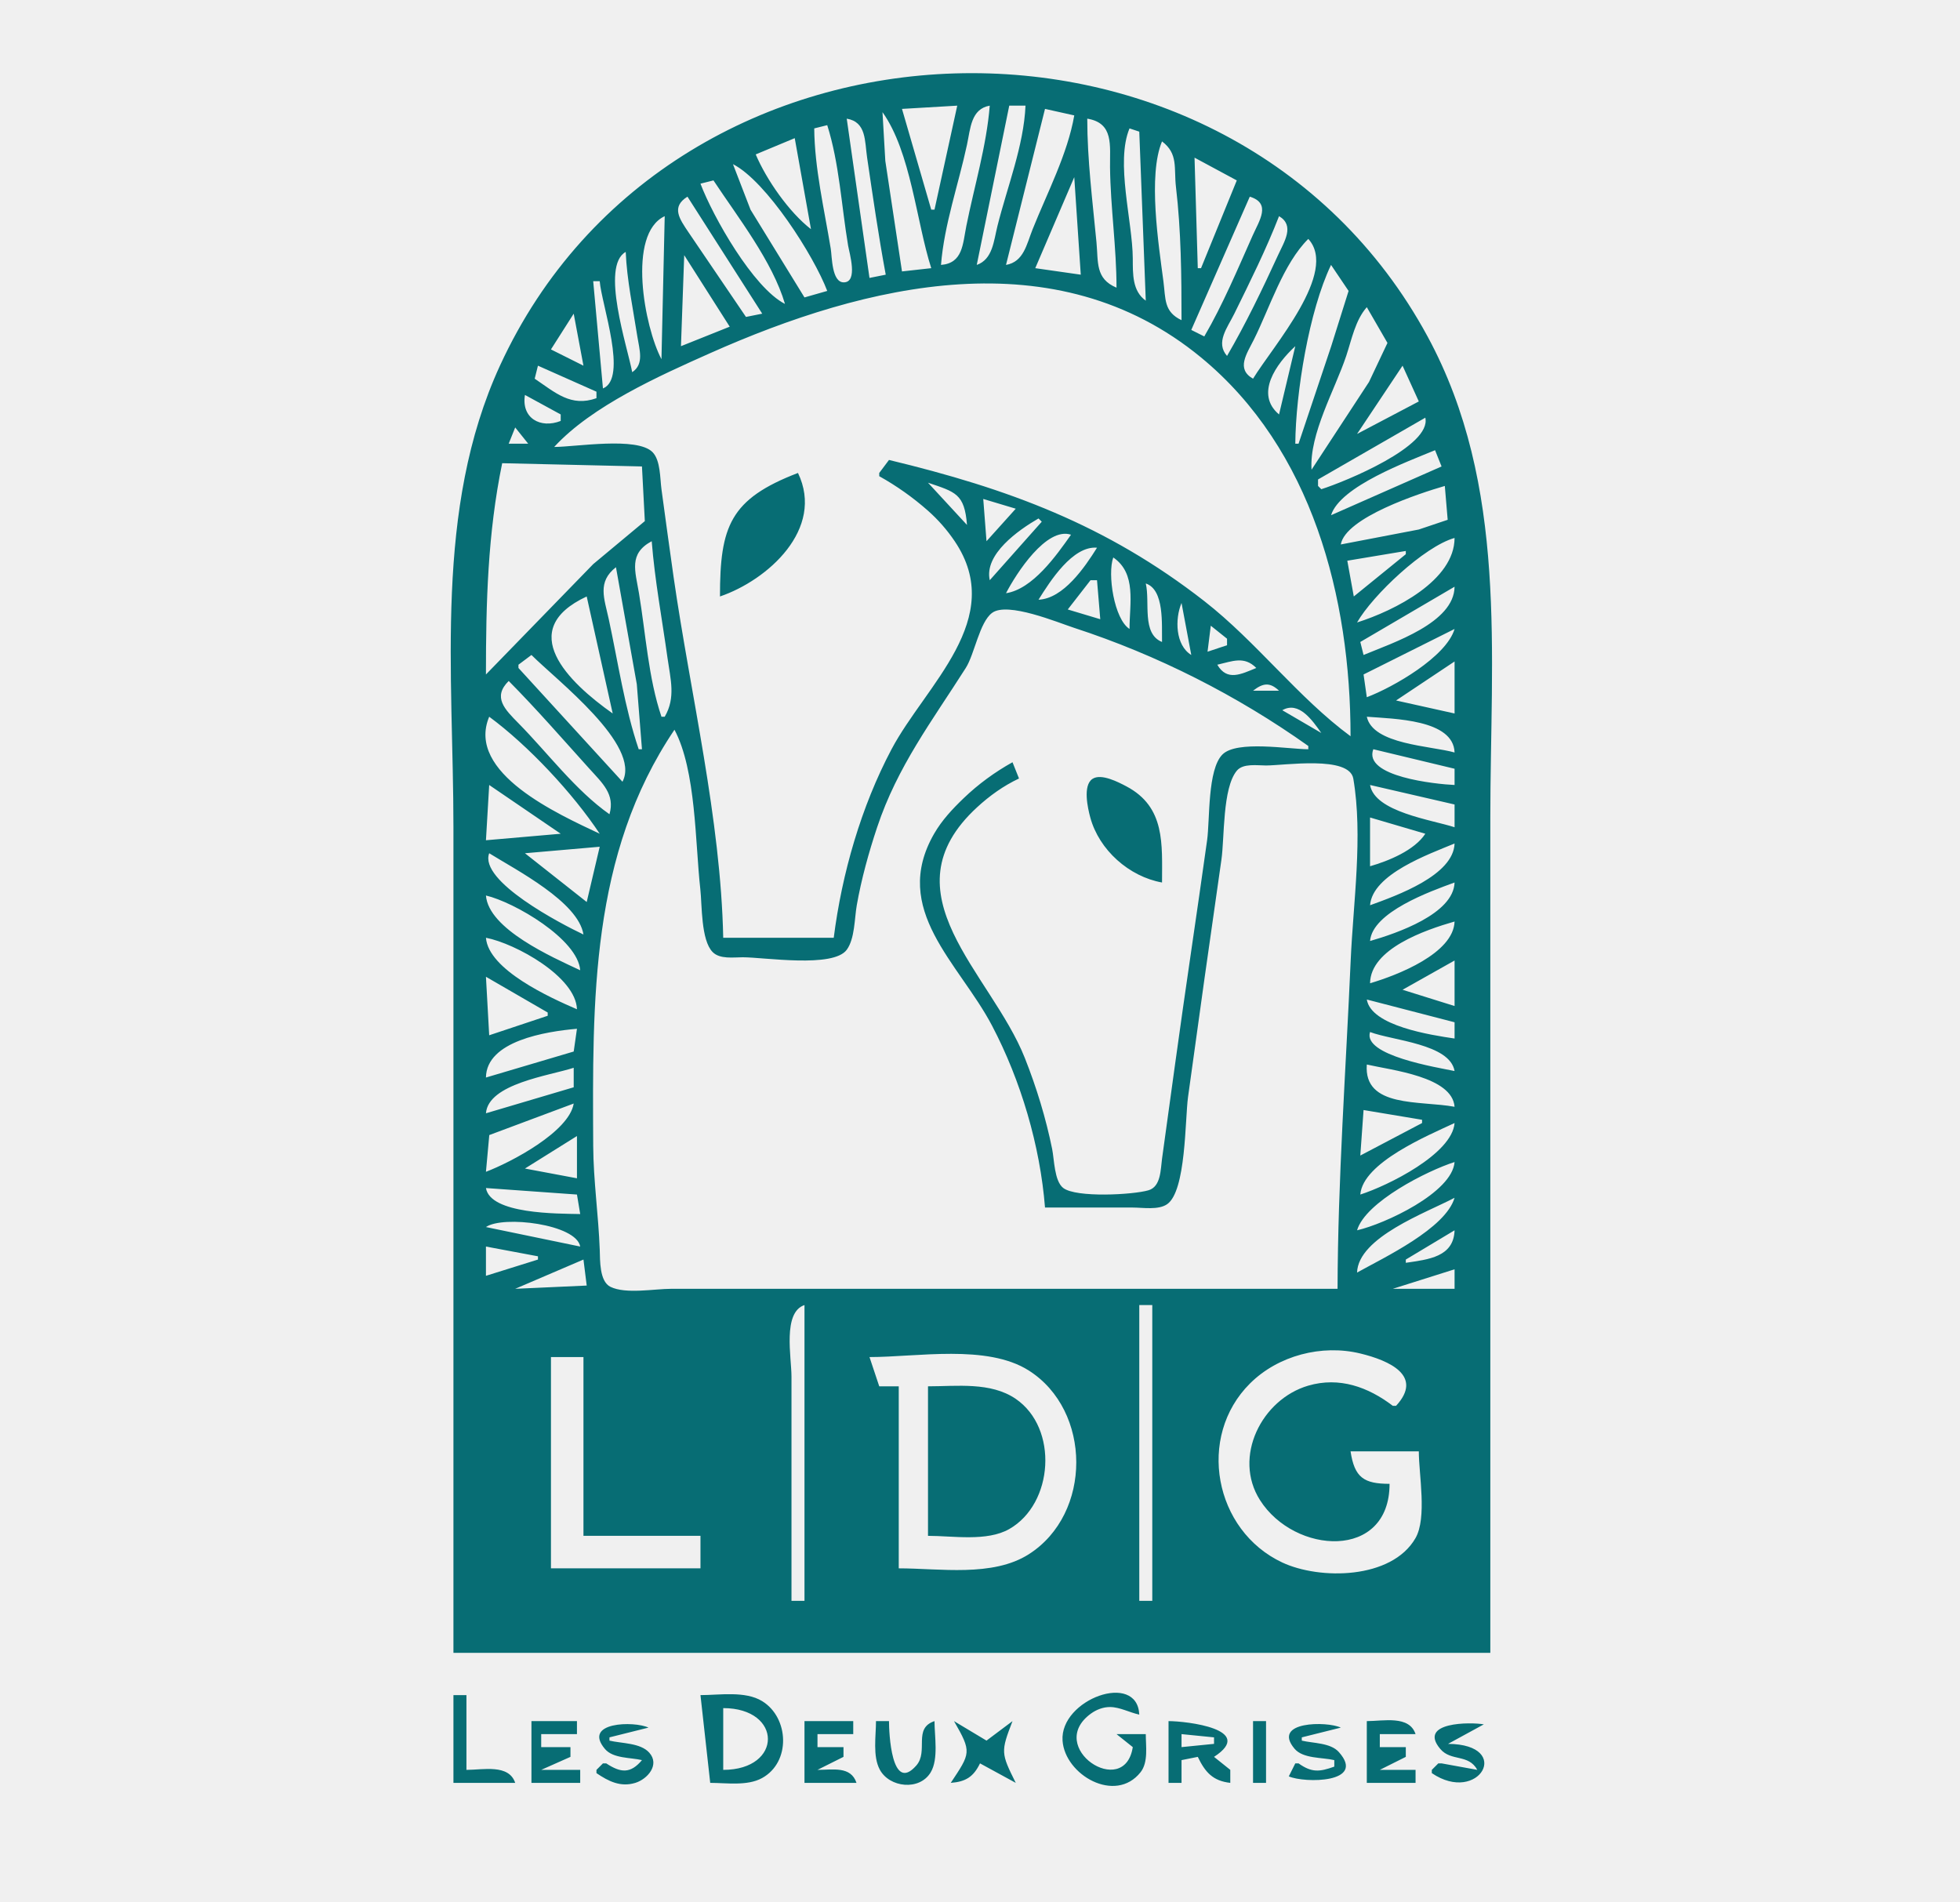
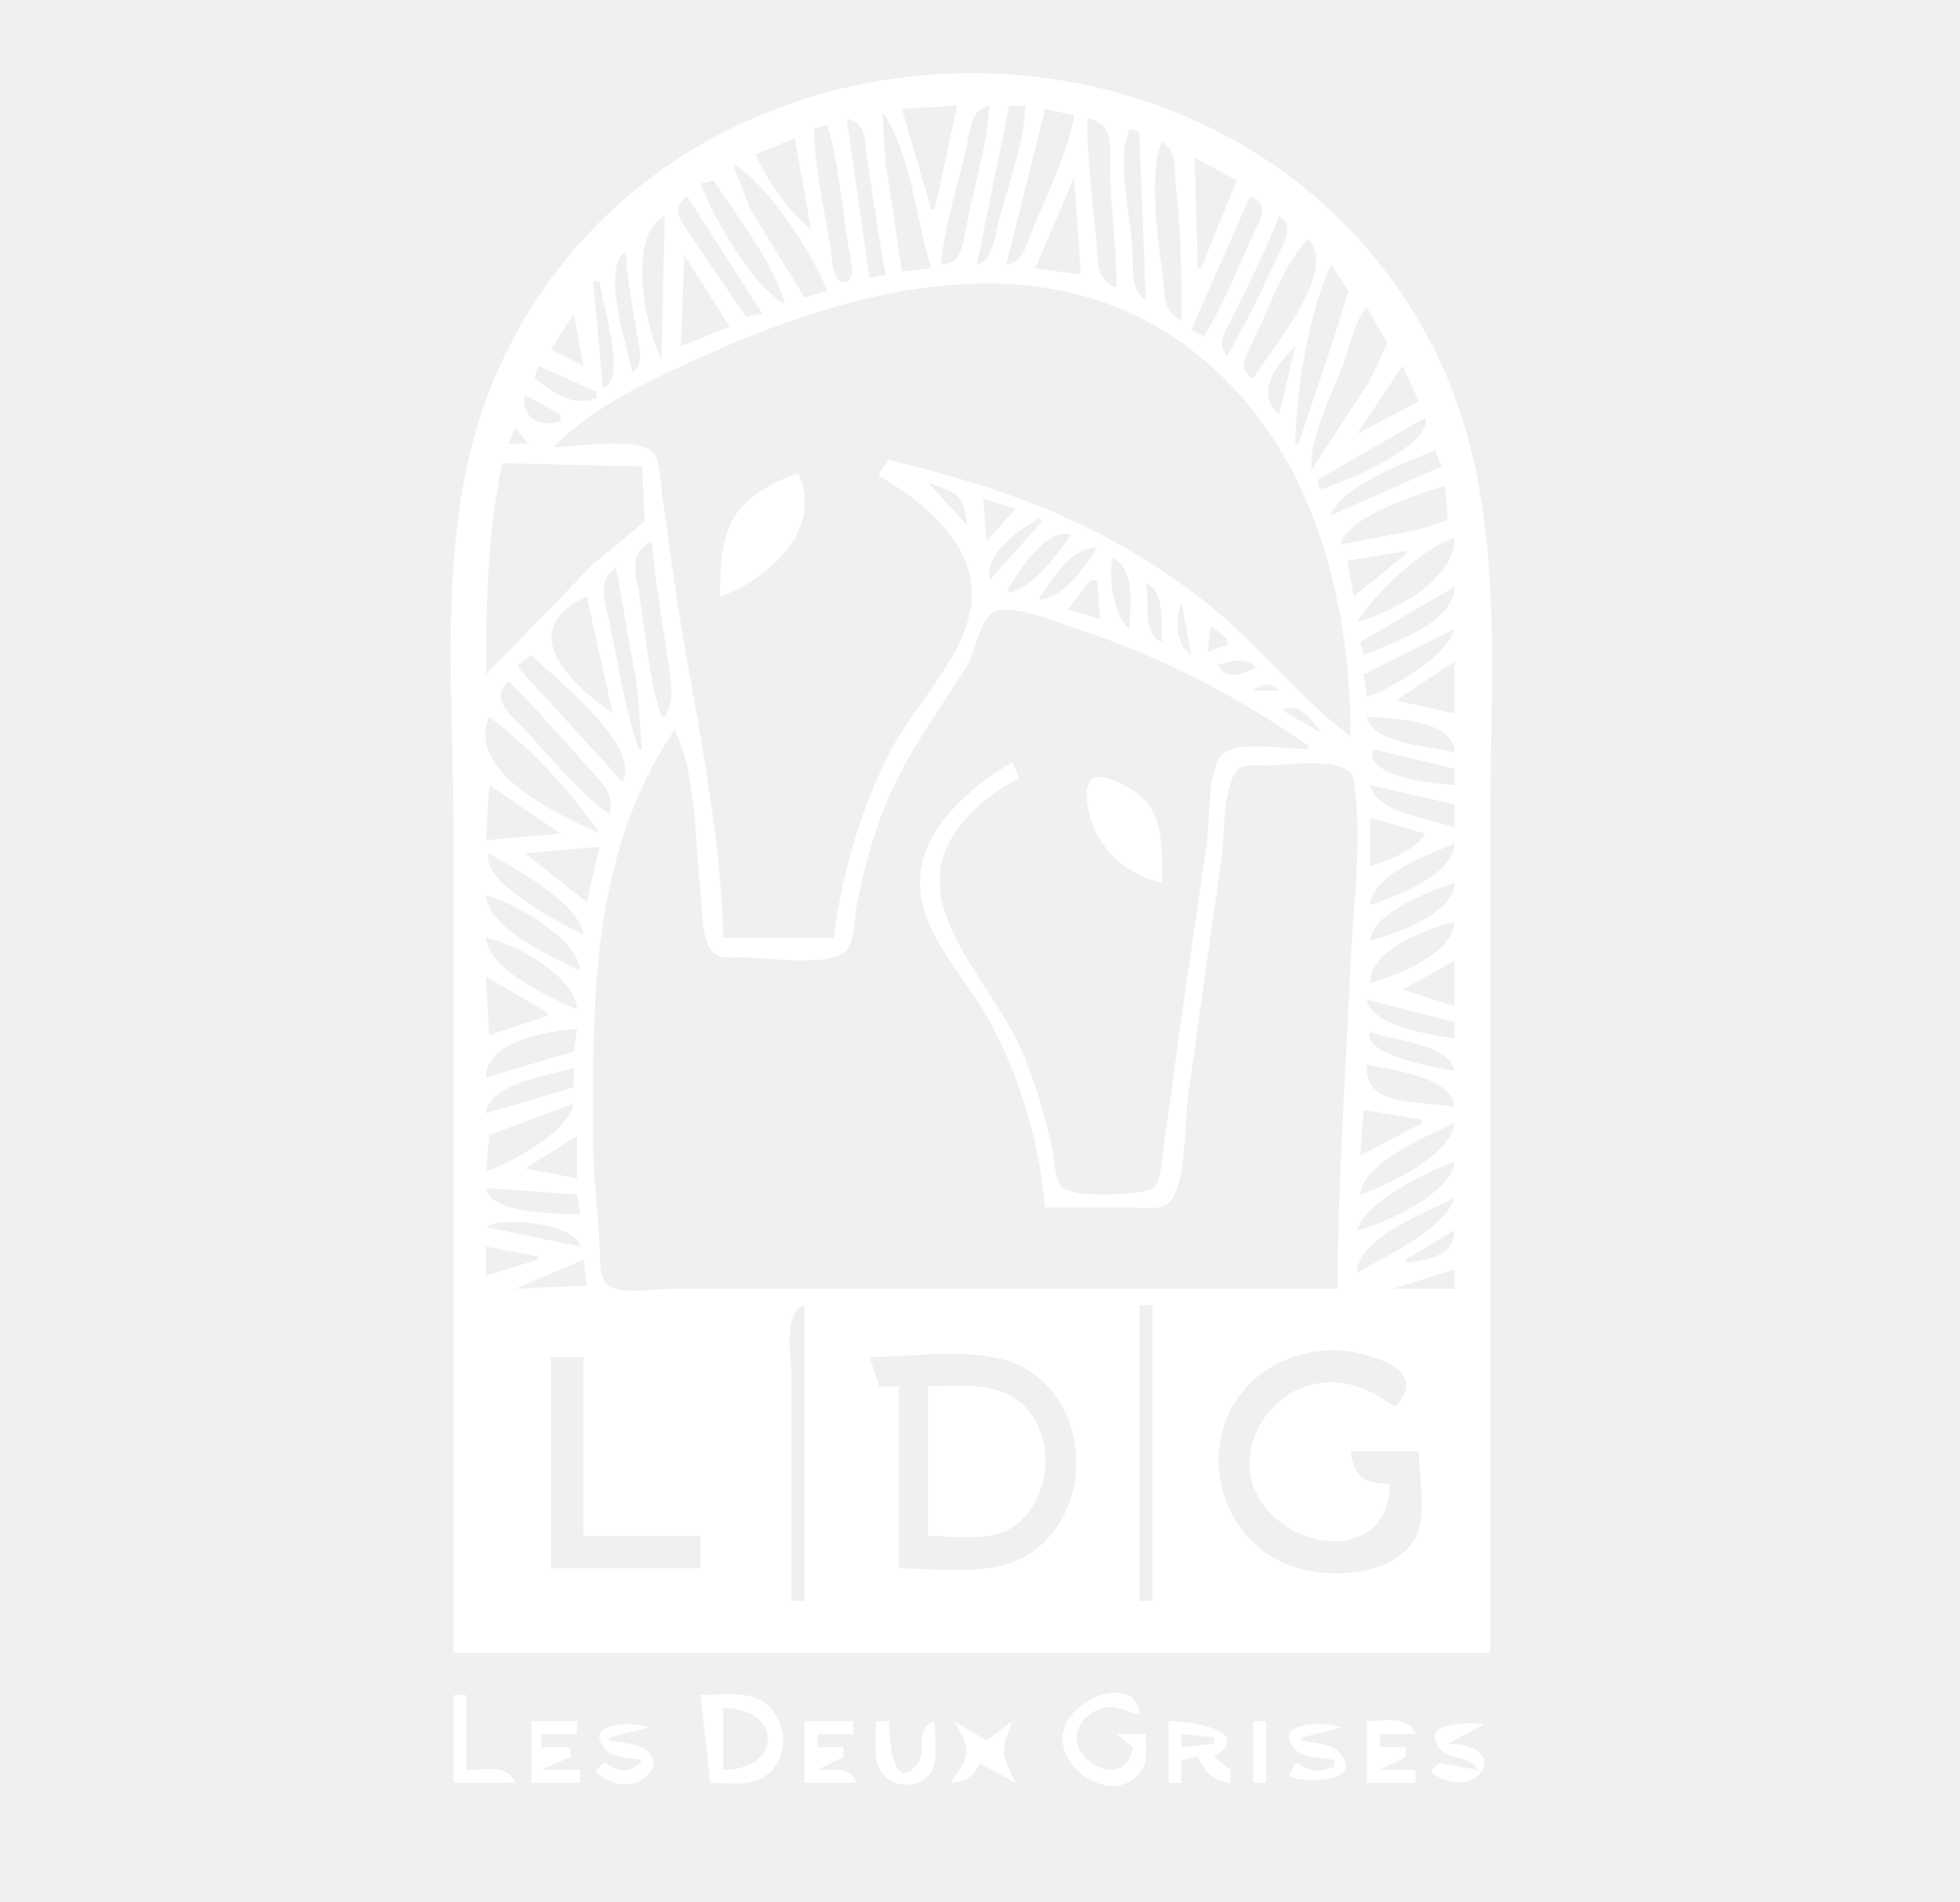
<svg xmlns="http://www.w3.org/2000/svg" version="1.1" id="svg1" width="603" height="585" viewBox="0 0 603 585">
  <defs id="defs1" />
  <g id="g1">
-     <path style="fill:#076d74;stroke:none" d="m 139.501,508.504 h 319 v -257 c 0,-50.326 5.557,-102.132 -19.309,-148 -60.612,-111.806 -232.102,-106.973 -285.383,9 -20.327,44.243 -14.309,94.606 -14.309,142 v 254 m 155,-476 -7,32 h -1 l -9,-31 17,-1 m 10,0 c -0.988,12.413 -4.76,24.805 -7.2,37 -1.126,5.63 -1.077,11.464 -7.8,12 0.992,-12.471 5.385,-24.793 8,-37 1.067,-4.982 1.216,-10.996 7,-12 m 11,0 c -0.54,12.383 -5.63,25.018 -8.627,37 -1.144,4.575 -1.453,10.288 -6.373,12 l 10,-49 h 5 m 15,3 c -2.034,11.822 -8.351,23.874 -12.8,35 -1.856,4.641 -2.733,10.054 -8.2,11 l 12,-48 9,2 m -59,-1 c 8.736,12.245 10.407,33.637 15,48 l -9,1 -5.13,-34 -0.87,-15 m 1,50 -5,1 -7,-49 c 6.065,1.012 5.513,6.849 6.272,12 1.768,11.999 3.507,24.078 5.728,36 m 71,4 c -6.566,-2.762 -5.579,-7.813 -6.17,-14 -1.204,-12.604 -2.83,-25.325 -2.83,-38 8.208,1.344 6.923,8.196 7.004,15 0.147,12.332 1.996,24.645 1.996,37 m -89,-50 c 3.713,11.74 4.378,24.861 6.414,37 0.388,2.315 3.167,11.364 -1.334,11.364 -3.709,0 -3.596,-7.905 -3.999,-10.364 -1.98,-12.068 -4.979,-24.765 -5.08,-37 l 4,-1 m 93,1 3,1 2,52 c -4.166,-2.97 -3.976,-8.213 -3.999,-13 -0.055,-11.345 -5.371,-29.584 -1.001,-40 m -103,3 5,28 c -6.696,-5.167 -13.709,-15.216 -17,-23 l 12,-5 m 113,1 c 5.054,3.798 3.609,8.267 4.285,14 1.591,13.481 1.715,27.416 1.715,41 -5.489,-2.611 -4.854,-6.508 -5.576,-12 -1.471,-11.2 -4.807,-32.556 -0.424,-43 m 10,5 13,7 -11,27 h -1 l -1,-34 m -113,41 -7,2 -16.6,-27 -5.4,-14 c 10.306,5.265 24.91,28.212 29,39 m 76,-35 2,30 -14,-2 12,-28 m -111,1 c 7.518,11.361 18.148,24.905 22,38 -9.778,-4.996 -22.128,-26.785 -26,-37 l 4,-1 m -8,5 23,36 -5,1 -17.655,-26 c -2.821,-4.187 -5.432,-7.838 -0.345,-11 m 159,43 -4,-2 18,-41 c 6.671,2.045 2.943,7.324 0.861,12 -4.609,10.352 -9.151,21.215 -14.861,31 m -166,-37 -1,44 c -5.244,-9.861 -10.626,-38.556 1,-44 m 173,43 c -3.627,-4.142 0.129,-8.699 2.244,-13 4.825,-9.814 9.8,-19.803 13.756,-30 4.898,2.877 1.627,7.784 -0.309,12 -4.788,10.43 -9.908,21.091 -15.691,31 m 25,-36 c 9.345,10.207 -10.777,32.835 -17,43 -5.294,-3.002 -1.933,-7.637 0.247,-12 4.837,-9.682 9.042,-23.37 16.753,-31 m -210,4 c 0.373,8.689 2.244,17.413 3.576,26 0.625,4.034 2.19,8.487 -1.576,11 -1.466,-7.783 -9.811,-32.651 -2,-37 m 18,1 14,22 -15,6 1,-28 m 199,3 5.396,8 -5.343,17 -10.053,30 h -1 c 0.129,-15.609 4.229,-40.915 11,-55 m -225,5 c 0.567,7.178 8.726,29.884 1,33 l -3,-33 h 2 m 231,140 c -16.116,-11.862 -28.957,-29.071 -45,-41.576 -30.206,-23.544 -60.451,-34.622 -97,-43.424 l -3,4 v 1 c 5.358,2.983 10.356,6.531 14.961,10.59 3.134,2.763 5.915,5.942 8.254,9.41 16.142,23.931 -8.963,44.242 -19.433,64 -9.345,17.635 -15.272,38.248 -17.782,58 h -34 c -0.754,-36.553 -10.054,-74.794 -15.271,-111 -1.296,-8.995 -2.496,-17.998 -3.729,-27 -0.453,-3.304 -0.266,-8.874 -2.742,-11.397 -4.744,-4.833 -23.71,-1.603 -30.258,-1.603 11.577,-12.632 32.503,-21.959 48,-28.861 48.074,-21.413 106.267,-35.504 151,1.325 34.224,28.177 46,73.875 46,116.536 m 5,-132 6.356,11 -5.675,12 -17.681,27 c -0.709,-11.038 7.194,-24.583 10.667,-35 1.683,-5.05 2.777,-10.966 6.333,-15 m -244,2 3,16 -10,-5 7,-11 m 222,10 -5,21 c -7.496,-6.303 -0.894,-15.559 5,-21 m -215,14 v 2 c -7.86,2.794 -12.601,-1.683 -19,-6 l 1,-4 18,8 m 248,-8 5,11 -19,10 14,-21 m -259,15 v 2 c -6.258,2.453 -12.168,-0.878 -11,-8 l 11,6 m 266,1 c 2.017,8.739 -24.551,19.643 -32,22 l -1,-1 v -2 l 33,-19 m -280,3 4,5 h -6 l 2,-5 m 283,7 2,5 -34,15 c 2.792,-8.928 23.69,-16.54 32,-20 m -244,5 0.883,16.816 -15.883,13.235 -33,33.949 c 0,-22.036 0.536,-43.362 5,-65 l 43,1 m 48,2 c -20.926,8.024 -24,16.434 -24,38 14.668,-4.995 32.296,-20.738 24,-38 m 40,3 c 8.449,2.866 11.239,3.368 12,13 l -12,-13 m 159,1 0.883,10.411 -8.883,2.988 -24,4.6 c 1.429,-8.305 24.335,-15.792 32,-18 m -132,7 -9,10 -1,-13 10,3 m 7,3 1,1 -16,18 c -1.763,-8.006 8.788,-15.409 15,-19 m 10,5 c -4.562,6.478 -11.789,16.733 -20,18 3.149,-6.078 12.426,-20.497 20,-18 m 118,1 c -0.01,13.059 -18.377,22.321 -30,26 4.816,-8.41 20.662,-23.379 30,-26 m -247,1 c 0.95,12.041 3.203,24.038 4.87,36 0.898,6.444 2.577,12.129 -0.87,18 h -1 c -4.036,-11.922 -4.849,-25.588 -6.92,-38 -1.149,-6.885 -3.244,-12.156 3.92,-16 m 137,2 c -3.782,6.046 -10.354,15.674 -18,16 3.611,-5.773 10.513,-16.64 18,-16 m 95,1 v 1 l -16,13 -2,-11 18,-3 m -90,2 c 7.21,4.956 5,14.111 5,22 -4.729,-3.031 -6.847,-16.851 -5,-22 m -153,3 6.414,36 1.586,20 h -1 c -4.332,-12.773 -6.363,-26.81 -9.21,-40 -1.378,-6.382 -3.619,-11.458 2.21,-16 m 148,4 1,12 -10,-3 7,-9 h 2 m 20,19 c -6.325,-2.542 -3.629,-12.242 -5,-18 5.78,1.918 4.889,12.639 5,18 m 90,-17 c -0.132,11.118 -18.808,17.173 -28,21 l -1,-4 29,-17 m -267,3 8,36 c -13.698,-9.649 -30.085,-25.701 -8,-36 m 183,2 3,16 c -4.897,-2.996 -5.078,-11.047 -3,-16 m 39,44 v 1 c -5.995,0 -21.947,-2.813 -26.397,1.603 -4.665,4.63 -3.85,20.06 -4.733,26.397 -3.206,23.011 -6.714,45.982 -9.87,69 l -4,29 c -0.449,3.266 -0.314,8.546 -4.148,9.682 -4.721,1.399 -22.317,2.349 -26.252,-0.71 -2.748,-2.137 -2.753,-8.786 -3.4,-11.972 -1.94,-9.546 -4.815,-18.943 -8.403,-28 -10.404,-26.262 -43.465,-50.652 -14.707,-77.13 3.899,-3.59 8.123,-6.606 12.91,-8.87 l -2,-5 c -5.441,3.032 -10.498,6.722 -14.999,11.039 -3.455,3.314 -6.722,6.791 -9.121,10.961 -13.459,23.395 7.645,39.693 17.8,59 8.882,16.886 14.816,36.965 16.32,56 h 27 c 3.103,0 7.861,0.834 10.566,-1.028 5.857,-4.029 5.496,-26.136 6.434,-32.972 3.337,-24.341 6.767,-48.686 10.271,-73 0.983,-6.823 0.293,-22.042 4.742,-27.397 1.939,-2.334 6.316,-1.602 8.987,-1.603 5.677,-0.003 25.627,-3.133 26.852,4.059 3.006,17.644 -0.035,38.182 -0.812,55.941 -1.468,33.518 -3.947,67.49 -4.039,101 h -160 -45 c -5.162,0 -13.982,1.695 -18.683,-0.603 -3.425,-1.674 -3.189,-8.179 -3.306,-11.397 -0.388,-10.651 -1.959,-21.342 -2.01,-32 -0.215,-44.647 -0.914,-89.588 24.999,-128 6.68,12.565 6.358,34.826 7.95,49 0.554,4.933 0.175,15.711 3.792,19.397 2.216,2.258 6.401,1.602 9.258,1.603 6.586,0.003 27.869,3.39 32.012,-2.318 2.492,-3.433 2.357,-9.618 3.073,-13.682 1.42,-8.068 3.681,-16.231 6.271,-24 6.24,-18.719 16.864,-32.647 27.262,-49 2.714,-4.269 4.224,-14.089 8.111,-16.958 4.746,-3.503 20.191,2.971 25.272,4.627 25.531,8.32 50.106,20.773 72,36.33 m -30,-37 5,4 v 2 l -6,2 1,-8 m 75,1 c -2.516,8.573 -18.917,17.936 -27,21 l -1,-7 28,-14 m -284,8 c 7.686,7.707 33.92,27.783 28,39 l -32,-35 v -1 l 4,-3 m 223,4 c -4.642,1.888 -8.963,4.18 -12,-1 4.698,-1.073 8.278,-2.756 12,1 m 61,-2 v 16 l -18,-4 18,-12 m -291,6 c 8.586,8.658 16.659,17.948 24.83,27 3.965,4.393 7.943,7.866 6.17,14 -10.479,-7.382 -18.989,-18.861 -27.996,-28 -4.172,-4.233 -8.056,-8.022 -3.004,-13 m 237,3 h -8 c 3.048,-2.376 5.153,-2.701 8,0 m 13,13 -12,-7 c 5.091,-2.933 9.272,3.13 12,7 m -256,-5 c 11.981,8.818 25.776,23.567 34,36 -12.609,-5.965 -41.258,-18.702 -34,-36 m 297,11 c -7.365,-2.075 -25.135,-2.428 -27,-11 8.323,0.662 26.666,0.821 27,11 m -25,-1 25,6 v 5 c -5.809,-0.253 -28.201,-2.575 -25,-11 m -65,41 c 0,-11.797 1.075,-23.238 -11.001,-29.598 -2.41,-1.269 -7.727,-4.053 -10.396,-2.281 -3.048,2.024 -1.44,9.058 -0.676,11.879 2.707,9.994 11.938,18.192 22.073,20 m -207,-30 22,15 -23,2 1,-17 m 297,6 v 7 c -7.071,-2.301 -24.571,-4.694 -26,-13 l 26,6 m -9,9 c -3.336,5.109 -11.265,8.348 -17,10 v -15 l 17,5 m 9,3 c -0.326,9.816 -17.764,16.003 -26,19 0.738,-9.566 18.053,-15.691 26,-19 m -263,1 -4,17 -19,-15 23,-2 m -34,2 c 8.218,5.118 27.414,14.936 29,25 -6.788,-3.211 -32.22,-16.413 -29,-25 m 297,9 c -0.321,9.654 -17.73,15.618 -26,18 0.706,-8.878 18.446,-15.251 26,-18 m -269,27 c -8.616,-4.027 -28.214,-12.664 -29,-23 8.764,2.059 28.273,13.433 29,23 m 269,-15 c -0.32,9.782 -17.515,16.504 -26,19 0.126,-10.608 16.888,-16.375 26,-19 m -270,27 c -8.311,-3.586 -27.242,-12.165 -28,-22 9.102,1.76 27.673,12.008 28,22 m 270,-15 v 14 l -16,-5 16,-9 m -279,16 v 1 l -18,6 -1,-18 19,11 m 279,3 v 5 c -7.217,-1.066 -25.651,-3.844 -27,-12 l 27,7 m -270,2 -1,7 -27,8 c 0.134,-11.268 18.401,-14.162 28,-15 m 244,1 c 6.92,2.649 24.549,3.621 26,12 -5.45,-1.128 -28.353,-4.791 -26,-12 m 26,23 c -10.569,-1.969 -28.013,0.424 -27,-13 7.703,1.766 26.278,3.725 27,13 m -271,-12 v 6 l -27,8 c 0.726,-9.112 19.492,-11.557 27,-14 m 0,11 c -1.401,8.665 -19.235,18.057 -27,21 l 1.028,-11.298 25.972,-9.702 m 261,5 v 1 l -19,10 1,-14 18,3 m 10,1 c -0.733,9.517 -20.573,19.315 -29,22 0.758,-9.818 20.785,-18.16 29,-22 m -270,4 v 13 l -16,-3 16,-10 m 270,8 c -0.728,9.43 -21.495,19.054 -30,21 2.566,-8.724 21.618,-18.347 30,-21 m -270,10 1,6 c -6.996,-0.144 -27.656,0.052 -29,-8 l 28,2 m 270,1 c -2.783,9.463 -21.634,18.342 -30,23 0.36,-10.875 21.281,-18.408 30,-23 m -269,15 -29,-6 c 5.213,-3.632 27.802,-0.901 29,6 m 269,-5 c -0.269,8.193 -7.995,8.969 -15,10 v -1 l 15,-9 m -282,8 v 1 l -16,5 v -9 l 16,3 m 14,1 1,8 -22,1 21,-9 m 268,3 v 6 h -19 l 19,-6 m -200,11 v 91 h -4 v -69 c 0,-5.951 -2.781,-19.749 4,-22 m 107,0 v 91 h -4 v -91 h 4 m 75,31 h -1 c -7.592,-5.788 -16.459,-8.998 -26.001,-6.211 -14.332,4.186 -23.28,21.939 -14.866,35.211 10.624,16.757 39.867,18.613 39.867,-5 -7.862,-0.006 -10.784,-1.886 -12,-10 h 21 c 0,7.124 2.575,20.453 -1.028,26.711 -7.327,12.726 -29.503,12.862 -40.972,7.493 -20.973,-9.817 -26.442,-38.704 -9.91,-55.11 8.669,-8.603 22.092,-12.064 33.91,-9.194 9.027,2.192 19.464,6.912 11,16.1 m -250,-15 v 55 h 36 v 10 h -46 v -65 h 10 m 97,65 v -56 h -6 l -3,-9 c 14.627,0 36.145,-4.027 49,4.133 19.409,12.321 19.566,44.075 -0.004,56.537 -11.112,7.076 -27.442,4.329 -39.996,4.329 m 9,-56 v 46 c 7.659,0 18.103,1.838 25,-2.09 13.641,-7.768 15.185,-31.031 1.985,-40.056 -7.698,-5.263 -18.169,-3.854 -26.985,-3.854 m 67,107 h -9 l 5,4 c -2.549,16.337 -27.092,0.065 -12.895,-10.296 1.69,-1.233 3.787,-2.047 5.895,-2.035 3.032,0.017 6.052,1.702 9,2.331 -0.605,-13.416 -24.455,-4.686 -23.606,8 0.705,10.53 16.235,19.539 24.002,9.722 2.43,-3.071 1.603,-8.06 1.603,-11.722 m -213,-12 v 27 h 19 c -1.943,-5.855 -9.871,-4 -15,-4 v -23 h -4 m 76,0 3,27 c 4.995,0 11.363,1.019 15.907,-1.457 8.963,-4.884 8.379,-18.585 0.078,-23.685 -5.223,-3.209 -13.11,-1.858 -18.985,-1.858 m 7,23 v -19 c 18.293,0.012 18.363,18.988 0,19 m -59,-15 v 19 h 15 v -4 h -12 l 9,-4 v -3 h -9 v -4 h 11 v -4 h -14 m 34,12 c -3.555,4.253 -6.548,3.922 -11,1 h -1 l -2,2 v 1 c 3.685,2.508 7.428,4.407 11.981,2.992 3.713,-1.154 7.6,-5.563 4.262,-9.289 -2.733,-3.051 -8.525,-2.807 -12.243,-3.703 v -1 l 12,-3 c -4.32,-2.079 -20.437,-1.785 -13.392,6.566 2.511,2.976 7.879,2.595 11.392,3.434 m 50,-12 v 19 h 16 c -1.738,-5.237 -7.31,-4 -12,-4 l 8,-4 v -3 h -8 v -4 h 11 v -4 h -15 m 22,0 c 0,4.568 -1.065,10.795 1.179,14.945 2.988,5.527 12.196,6.549 15.642,0.83 2.474,-4.105 1.179,-11.155 1.179,-15.775 -6.715,2.229 -1.727,9.255 -5.603,13.667 -7.695,8.757 -8.397,-10.339 -8.397,-13.667 h -4 m 24,0 c 5.526,9.608 5.1,9.781 -1,19 4.581,-0.346 6.995,-1.84 9,-6 l 11,6 c -4.568,-9.174 -4.644,-9.558 -1,-19 l -8,6 -10,-6 m 66,0 v 19 h 4 v -7 l 5,-1 c 2.275,4.737 4.643,7.398 10,8 v -4 l -5,-4 c 13.082,-8.509 -8.574,-11 -14,-11 m 26,0 v 19 h 4 v -19 h -4 m 25,12 v 2 c -4.565,1.648 -6.956,1.873 -11,-1 h -1 l -2,4 c 4.785,2.126 23.971,2.124 15.396,-7.486 -2.571,-2.881 -7.884,-2.668 -11.396,-3.514 v -1 l 12,-3 c -4.18,-2.012 -21.38,-2.008 -14.242,6.486 2.629,3.129 8.561,2.635 12.242,3.514 m 10,-12 v 19 h 15 v -4 h -11 l 8,-4 v -3 h -8 v -4 h 11 c -1.943,-5.855 -9.871,-4 -15,-4 m 34,15 -11,-2 h -1 l -2,2 v 1 c 14.475,9.851 25.243,-8.832 5,-9 l 11,-6 c -3.932,-0.73 -20.468,-0.807 -13.392,7.566 3.325,3.935 8.637,1.437 11.392,6.434 m -81,-10 v 2 l -10,1 v -4 z" id="path1" />
+     <path style="fill:#ffffff;stroke:none" d="m 139.501,508.504 h 319 v -257 c 0,-50.326 5.557,-102.132 -19.309,-148 -60.612,-111.806 -232.102,-106.973 -285.383,9 -20.327,44.243 -14.309,94.606 -14.309,142 v 254 m 155,-476 -7,32 h -1 l -9,-31 17,-1 m 10,0 c -0.988,12.413 -4.76,24.805 -7.2,37 -1.126,5.63 -1.077,11.464 -7.8,12 0.992,-12.471 5.385,-24.793 8,-37 1.067,-4.982 1.216,-10.996 7,-12 m 11,0 c -0.54,12.383 -5.63,25.018 -8.627,37 -1.144,4.575 -1.453,10.288 -6.373,12 l 10,-49 h 5 m 15,3 c -2.034,11.822 -8.351,23.874 -12.8,35 -1.856,4.641 -2.733,10.054 -8.2,11 l 12,-48 9,2 m -59,-1 c 8.736,12.245 10.407,33.637 15,48 l -9,1 -5.13,-34 -0.87,-15 m 1,50 -5,1 -7,-49 c 6.065,1.012 5.513,6.849 6.272,12 1.768,11.999 3.507,24.078 5.728,36 m 71,4 c -6.566,-2.762 -5.579,-7.813 -6.17,-14 -1.204,-12.604 -2.83,-25.325 -2.83,-38 8.208,1.344 6.923,8.196 7.004,15 0.147,12.332 1.996,24.645 1.996,37 m -89,-50 c 3.713,11.74 4.378,24.861 6.414,37 0.388,2.315 3.167,11.364 -1.334,11.364 -3.709,0 -3.596,-7.905 -3.999,-10.364 -1.98,-12.068 -4.979,-24.765 -5.08,-37 l 4,-1 m 93,1 3,1 2,52 c -4.166,-2.97 -3.976,-8.213 -3.999,-13 -0.055,-11.345 -5.371,-29.584 -1.001,-40 m -103,3 5,28 c -6.696,-5.167 -13.709,-15.216 -17,-23 l 12,-5 m 113,1 c 5.054,3.798 3.609,8.267 4.285,14 1.591,13.481 1.715,27.416 1.715,41 -5.489,-2.611 -4.854,-6.508 -5.576,-12 -1.471,-11.2 -4.807,-32.556 -0.424,-43 m 10,5 13,7 -11,27 h -1 l -1,-34 m -113,41 -7,2 -16.6,-27 -5.4,-14 c 10.306,5.265 24.91,28.212 29,39 m 76,-35 2,30 -14,-2 12,-28 m -111,1 c 7.518,11.361 18.148,24.905 22,38 -9.778,-4.996 -22.128,-26.785 -26,-37 l 4,-1 m -8,5 23,36 -5,1 -17.655,-26 c -2.821,-4.187 -5.432,-7.838 -0.345,-11 m 159,43 -4,-2 18,-41 c 6.671,2.045 2.943,7.324 0.861,12 -4.609,10.352 -9.151,21.215 -14.861,31 m -166,-37 -1,44 c -5.244,-9.861 -10.626,-38.556 1,-44 m 173,43 c -3.627,-4.142 0.129,-8.699 2.244,-13 4.825,-9.814 9.8,-19.803 13.756,-30 4.898,2.877 1.627,7.784 -0.309,12 -4.788,10.43 -9.908,21.091 -15.691,31 m 25,-36 c 9.345,10.207 -10.777,32.835 -17,43 -5.294,-3.002 -1.933,-7.637 0.247,-12 4.837,-9.682 9.042,-23.37 16.753,-31 m -210,4 c 0.373,8.689 2.244,17.413 3.576,26 0.625,4.034 2.19,8.487 -1.576,11 -1.466,-7.783 -9.811,-32.651 -2,-37 m 18,1 14,22 -15,6 1,-28 m 199,3 5.396,8 -5.343,17 -10.053,30 h -1 c 0.129,-15.609 4.229,-40.915 11,-55 m -225,5 c 0.567,7.178 8.726,29.884 1,33 l -3,-33 h 2 m 231,140 c -16.116,-11.862 -28.957,-29.071 -45,-41.576 -30.206,-23.544 -60.451,-34.622 -97,-43.424 l -3,4 v 1 c 5.358,2.983 10.356,6.531 14.961,10.59 3.134,2.763 5.915,5.942 8.254,9.41 16.142,23.931 -8.963,44.242 -19.433,64 -9.345,17.635 -15.272,38.248 -17.782,58 h -34 c -0.754,-36.553 -10.054,-74.794 -15.271,-111 -1.296,-8.995 -2.496,-17.998 -3.729,-27 -0.453,-3.304 -0.266,-8.874 -2.742,-11.397 -4.744,-4.833 -23.71,-1.603 -30.258,-1.603 11.577,-12.632 32.503,-21.959 48,-28.861 48.074,-21.413 106.267,-35.504 151,1.325 34.224,28.177 46,73.875 46,116.536 m 5,-132 6.356,11 -5.675,12 -17.681,27 c -0.709,-11.038 7.194,-24.583 10.667,-35 1.683,-5.05 2.777,-10.966 6.333,-15 m -244,2 3,16 -10,-5 7,-11 m 222,10 -5,21 c -7.496,-6.303 -0.894,-15.559 5,-21 m -215,14 v 2 c -7.86,2.794 -12.601,-1.683 -19,-6 l 1,-4 18,8 m 248,-8 5,11 -19,10 14,-21 m -259,15 v 2 c -6.258,2.453 -12.168,-0.878 -11,-8 l 11,6 m 266,1 c 2.017,8.739 -24.551,19.643 -32,22 l -1,-1 v -2 l 33,-19 m -280,3 4,5 h -6 l 2,-5 m 283,7 2,5 -34,15 c 2.792,-8.928 23.69,-16.54 32,-20 m -244,5 0.883,16.816 -15.883,13.235 -33,33.949 c 0,-22.036 0.536,-43.362 5,-65 l 43,1 m 48,2 c -20.926,8.024 -24,16.434 -24,38 14.668,-4.995 32.296,-20.738 24,-38 m 40,3 c 8.449,2.866 11.239,3.368 12,13 l -12,-13 m 159,1 0.883,10.411 -8.883,2.988 -24,4.6 c 1.429,-8.305 24.335,-15.792 32,-18 m -132,7 -9,10 -1,-13 10,3 m 7,3 1,1 -16,18 c -1.763,-8.006 8.788,-15.409 15,-19 m 10,5 c -4.562,6.478 -11.789,16.733 -20,18 3.149,-6.078 12.426,-20.497 20,-18 m 118,1 c -0.01,13.059 -18.377,22.321 -30,26 4.816,-8.41 20.662,-23.379 30,-26 m -247,1 c 0.95,12.041 3.203,24.038 4.87,36 0.898,6.444 2.577,12.129 -0.87,18 h -1 c -4.036,-11.922 -4.849,-25.588 -6.92,-38 -1.149,-6.885 -3.244,-12.156 3.92,-16 m 137,2 c -3.782,6.046 -10.354,15.674 -18,16 3.611,-5.773 10.513,-16.64 18,-16 m 95,1 v 1 l -16,13 -2,-11 18,-3 m -90,2 c 7.21,4.956 5,14.111 5,22 -4.729,-3.031 -6.847,-16.851 -5,-22 m -153,3 6.414,36 1.586,20 h -1 c -4.332,-12.773 -6.363,-26.81 -9.21,-40 -1.378,-6.382 -3.619,-11.458 2.21,-16 m 148,4 1,12 -10,-3 7,-9 h 2 m 20,19 c -6.325,-2.542 -3.629,-12.242 -5,-18 5.78,1.918 4.889,12.639 5,18 m 90,-17 c -0.132,11.118 -18.808,17.173 -28,21 l -1,-4 29,-17 m -267,3 8,36 c -13.698,-9.649 -30.085,-25.701 -8,-36 m 183,2 3,16 c -4.897,-2.996 -5.078,-11.047 -3,-16 m 39,44 v 1 c -5.995,0 -21.947,-2.813 -26.397,1.603 -4.665,4.63 -3.85,20.06 -4.733,26.397 -3.206,23.011 -6.714,45.982 -9.87,69 l -4,29 c -0.449,3.266 -0.314,8.546 -4.148,9.682 -4.721,1.399 -22.317,2.349 -26.252,-0.71 -2.748,-2.137 -2.753,-8.786 -3.4,-11.972 -1.94,-9.546 -4.815,-18.943 -8.403,-28 -10.404,-26.262 -43.465,-50.652 -14.707,-77.13 3.899,-3.59 8.123,-6.606 12.91,-8.87 l -2,-5 c -5.441,3.032 -10.498,6.722 -14.999,11.039 -3.455,3.314 -6.722,6.791 -9.121,10.961 -13.459,23.395 7.645,39.693 17.8,59 8.882,16.886 14.816,36.965 16.32,56 h 27 c 3.103,0 7.861,0.834 10.566,-1.028 5.857,-4.029 5.496,-26.136 6.434,-32.972 3.337,-24.341 6.767,-48.686 10.271,-73 0.983,-6.823 0.293,-22.042 4.742,-27.397 1.939,-2.334 6.316,-1.602 8.987,-1.603 5.677,-0.003 25.627,-3.133 26.852,4.059 3.006,17.644 -0.035,38.182 -0.812,55.941 -1.468,33.518 -3.947,67.49 -4.039,101 h -160 -45 c -5.162,0 -13.982,1.695 -18.683,-0.603 -3.425,-1.674 -3.189,-8.179 -3.306,-11.397 -0.388,-10.651 -1.959,-21.342 -2.01,-32 -0.215,-44.647 -0.914,-89.588 24.999,-128 6.68,12.565 6.358,34.826 7.95,49 0.554,4.933 0.175,15.711 3.792,19.397 2.216,2.258 6.401,1.602 9.258,1.603 6.586,0.003 27.869,3.39 32.012,-2.318 2.492,-3.433 2.357,-9.618 3.073,-13.682 1.42,-8.068 3.681,-16.231 6.271,-24 6.24,-18.719 16.864,-32.647 27.262,-49 2.714,-4.269 4.224,-14.089 8.111,-16.958 4.746,-3.503 20.191,2.971 25.272,4.627 25.531,8.32 50.106,20.773 72,36.33 m -30,-37 5,4 v 2 l -6,2 1,-8 m 75,1 c -2.516,8.573 -18.917,17.936 -27,21 l -1,-7 28,-14 m -284,8 c 7.686,7.707 33.92,27.783 28,39 l -32,-35 v -1 l 4,-3 m 223,4 c -4.642,1.888 -8.963,4.18 -12,-1 4.698,-1.073 8.278,-2.756 12,1 m 61,-2 v 16 l -18,-4 18,-12 m -291,6 c 8.586,8.658 16.659,17.948 24.83,27 3.965,4.393 7.943,7.866 6.17,14 -10.479,-7.382 -18.989,-18.861 -27.996,-28 -4.172,-4.233 -8.056,-8.022 -3.004,-13 m 237,3 h -8 c 3.048,-2.376 5.153,-2.701 8,0 m 13,13 -12,-7 c 5.091,-2.933 9.272,3.13 12,7 m -256,-5 c 11.981,8.818 25.776,23.567 34,36 -12.609,-5.965 -41.258,-18.702 -34,-36 m 297,11 c -7.365,-2.075 -25.135,-2.428 -27,-11 8.323,0.662 26.666,0.821 27,11 m -25,-1 25,6 v 5 c -5.809,-0.253 -28.201,-2.575 -25,-11 m -65,41 c 0,-11.797 1.075,-23.238 -11.001,-29.598 -2.41,-1.269 -7.727,-4.053 -10.396,-2.281 -3.048,2.024 -1.44,9.058 -0.676,11.879 2.707,9.994 11.938,18.192 22.073,20 m -207,-30 22,15 -23,2 1,-17 m 297,6 v 7 c -7.071,-2.301 -24.571,-4.694 -26,-13 l 26,6 m -9,9 c -3.336,5.109 -11.265,8.348 -17,10 v -15 l 17,5 m 9,3 c -0.326,9.816 -17.764,16.003 -26,19 0.738,-9.566 18.053,-15.691 26,-19 m -263,1 -4,17 -19,-15 23,-2 m -34,2 c 8.218,5.118 27.414,14.936 29,25 -6.788,-3.211 -32.22,-16.413 -29,-25 m 297,9 c -0.321,9.654 -17.73,15.618 -26,18 0.706,-8.878 18.446,-15.251 26,-18 m -269,27 c -8.616,-4.027 -28.214,-12.664 -29,-23 8.764,2.059 28.273,13.433 29,23 m 269,-15 c -0.32,9.782 -17.515,16.504 -26,19 0.126,-10.608 16.888,-16.375 26,-19 m -270,27 c -8.311,-3.586 -27.242,-12.165 -28,-22 9.102,1.76 27.673,12.008 28,22 m 270,-15 v 14 l -16,-5 16,-9 m -279,16 v 1 l -18,6 -1,-18 19,11 m 279,3 v 5 c -7.217,-1.066 -25.651,-3.844 -27,-12 l 27,7 m -270,2 -1,7 -27,8 c 0.134,-11.268 18.401,-14.162 28,-15 m 244,1 c 6.92,2.649 24.549,3.621 26,12 -5.45,-1.128 -28.353,-4.791 -26,-12 m 26,23 c -10.569,-1.969 -28.013,0.424 -27,-13 7.703,1.766 26.278,3.725 27,13 m -271,-12 v 6 l -27,8 c 0.726,-9.112 19.492,-11.557 27,-14 m 0,11 c -1.401,8.665 -19.235,18.057 -27,21 l 1.028,-11.298 25.972,-9.702 m 261,5 v 1 l -19,10 1,-14 18,3 m 10,1 c -0.733,9.517 -20.573,19.315 -29,22 0.758,-9.818 20.785,-18.16 29,-22 m -270,4 v 13 l -16,-3 16,-10 m 270,8 c -0.728,9.43 -21.495,19.054 -30,21 2.566,-8.724 21.618,-18.347 30,-21 m -270,10 1,6 c -6.996,-0.144 -27.656,0.052 -29,-8 l 28,2 m 270,1 c -2.783,9.463 -21.634,18.342 -30,23 0.36,-10.875 21.281,-18.408 30,-23 m -269,15 -29,-6 c 5.213,-3.632 27.802,-0.901 29,6 m 269,-5 c -0.269,8.193 -7.995,8.969 -15,10 v -1 l 15,-9 m -282,8 v 1 l -16,5 v -9 l 16,3 m 14,1 1,8 -22,1 21,-9 m 268,3 v 6 h -19 l 19,-6 m -200,11 v 91 h -4 v -69 c 0,-5.951 -2.781,-19.749 4,-22 m 107,0 v 91 h -4 v -91 h 4 m 75,31 h -1 c -7.592,-5.788 -16.459,-8.998 -26.001,-6.211 -14.332,4.186 -23.28,21.939 -14.866,35.211 10.624,16.757 39.867,18.613 39.867,-5 -7.862,-0.006 -10.784,-1.886 -12,-10 h 21 c 0,7.124 2.575,20.453 -1.028,26.711 -7.327,12.726 -29.503,12.862 -40.972,7.493 -20.973,-9.817 -26.442,-38.704 -9.91,-55.11 8.669,-8.603 22.092,-12.064 33.91,-9.194 9.027,2.192 19.464,6.912 11,16.1 m -250,-15 v 55 h 36 v 10 h -46 v -65 h 10 m 97,65 v -56 h -6 l -3,-9 c 14.627,0 36.145,-4.027 49,4.133 19.409,12.321 19.566,44.075 -0.004,56.537 -11.112,7.076 -27.442,4.329 -39.996,4.329 m 9,-56 v 46 c 7.659,0 18.103,1.838 25,-2.09 13.641,-7.768 15.185,-31.031 1.985,-40.056 -7.698,-5.263 -18.169,-3.854 -26.985,-3.854 m 67,107 h -9 l 5,4 c -2.549,16.337 -27.092,0.065 -12.895,-10.296 1.69,-1.233 3.787,-2.047 5.895,-2.035 3.032,0.017 6.052,1.702 9,2.331 -0.605,-13.416 -24.455,-4.686 -23.606,8 0.705,10.53 16.235,19.539 24.002,9.722 2.43,-3.071 1.603,-8.06 1.603,-11.722 m -213,-12 v 27 h 19 c -1.943,-5.855 -9.871,-4 -15,-4 v -23 h -4 m 76,0 3,27 c 4.995,0 11.363,1.019 15.907,-1.457 8.963,-4.884 8.379,-18.585 0.078,-23.685 -5.223,-3.209 -13.11,-1.858 -18.985,-1.858 m 7,23 v -19 c 18.293,0.012 18.363,18.988 0,19 m -59,-15 v 19 h 15 v -4 h -12 l 9,-4 v -3 h -9 v -4 h 11 v -4 h -14 m 34,12 c -3.555,4.253 -6.548,3.922 -11,1 h -1 l -2,2 v 1 c 3.685,2.508 7.428,4.407 11.981,2.992 3.713,-1.154 7.6,-5.563 4.262,-9.289 -2.733,-3.051 -8.525,-2.807 -12.243,-3.703 v -1 l 12,-3 c -4.32,-2.079 -20.437,-1.785 -13.392,6.566 2.511,2.976 7.879,2.595 11.392,3.434 m 50,-12 v 19 h 16 c -1.738,-5.237 -7.31,-4 -12,-4 l 8,-4 v -3 h -8 v -4 h 11 v -4 h -15 m 22,0 c 0,4.568 -1.065,10.795 1.179,14.945 2.988,5.527 12.196,6.549 15.642,0.83 2.474,-4.105 1.179,-11.155 1.179,-15.775 -6.715,2.229 -1.727,9.255 -5.603,13.667 -7.695,8.757 -8.397,-10.339 -8.397,-13.667 h -4 m 24,0 c 5.526,9.608 5.1,9.781 -1,19 4.581,-0.346 6.995,-1.84 9,-6 l 11,6 c -4.568,-9.174 -4.644,-9.558 -1,-19 l -8,6 -10,-6 m 66,0 v 19 h 4 v -7 l 5,-1 c 2.275,4.737 4.643,7.398 10,8 v -4 l -5,-4 c 13.082,-8.509 -8.574,-11 -14,-11 m 26,0 v 19 h 4 v -19 h -4 m 25,12 v 2 c -4.565,1.648 -6.956,1.873 -11,-1 h -1 l -2,4 c 4.785,2.126 23.971,2.124 15.396,-7.486 -2.571,-2.881 -7.884,-2.668 -11.396,-3.514 v -1 l 12,-3 c -4.18,-2.012 -21.38,-2.008 -14.242,6.486 2.629,3.129 8.561,2.635 12.242,3.514 m 10,-12 v 19 h 15 v -4 h -11 l 8,-4 v -3 h -8 v -4 h 11 c -1.943,-5.855 -9.871,-4 -15,-4 m 34,15 -11,-2 h -1 l -2,2 v 1 c 14.475,9.851 25.243,-8.832 5,-9 l 11,-6 c -3.932,-0.73 -20.468,-0.807 -13.392,7.566 3.325,3.935 8.637,1.437 11.392,6.434 m -81,-10 v 2 l -10,1 v -4 z" id="path1" />
  </g>
</svg>
